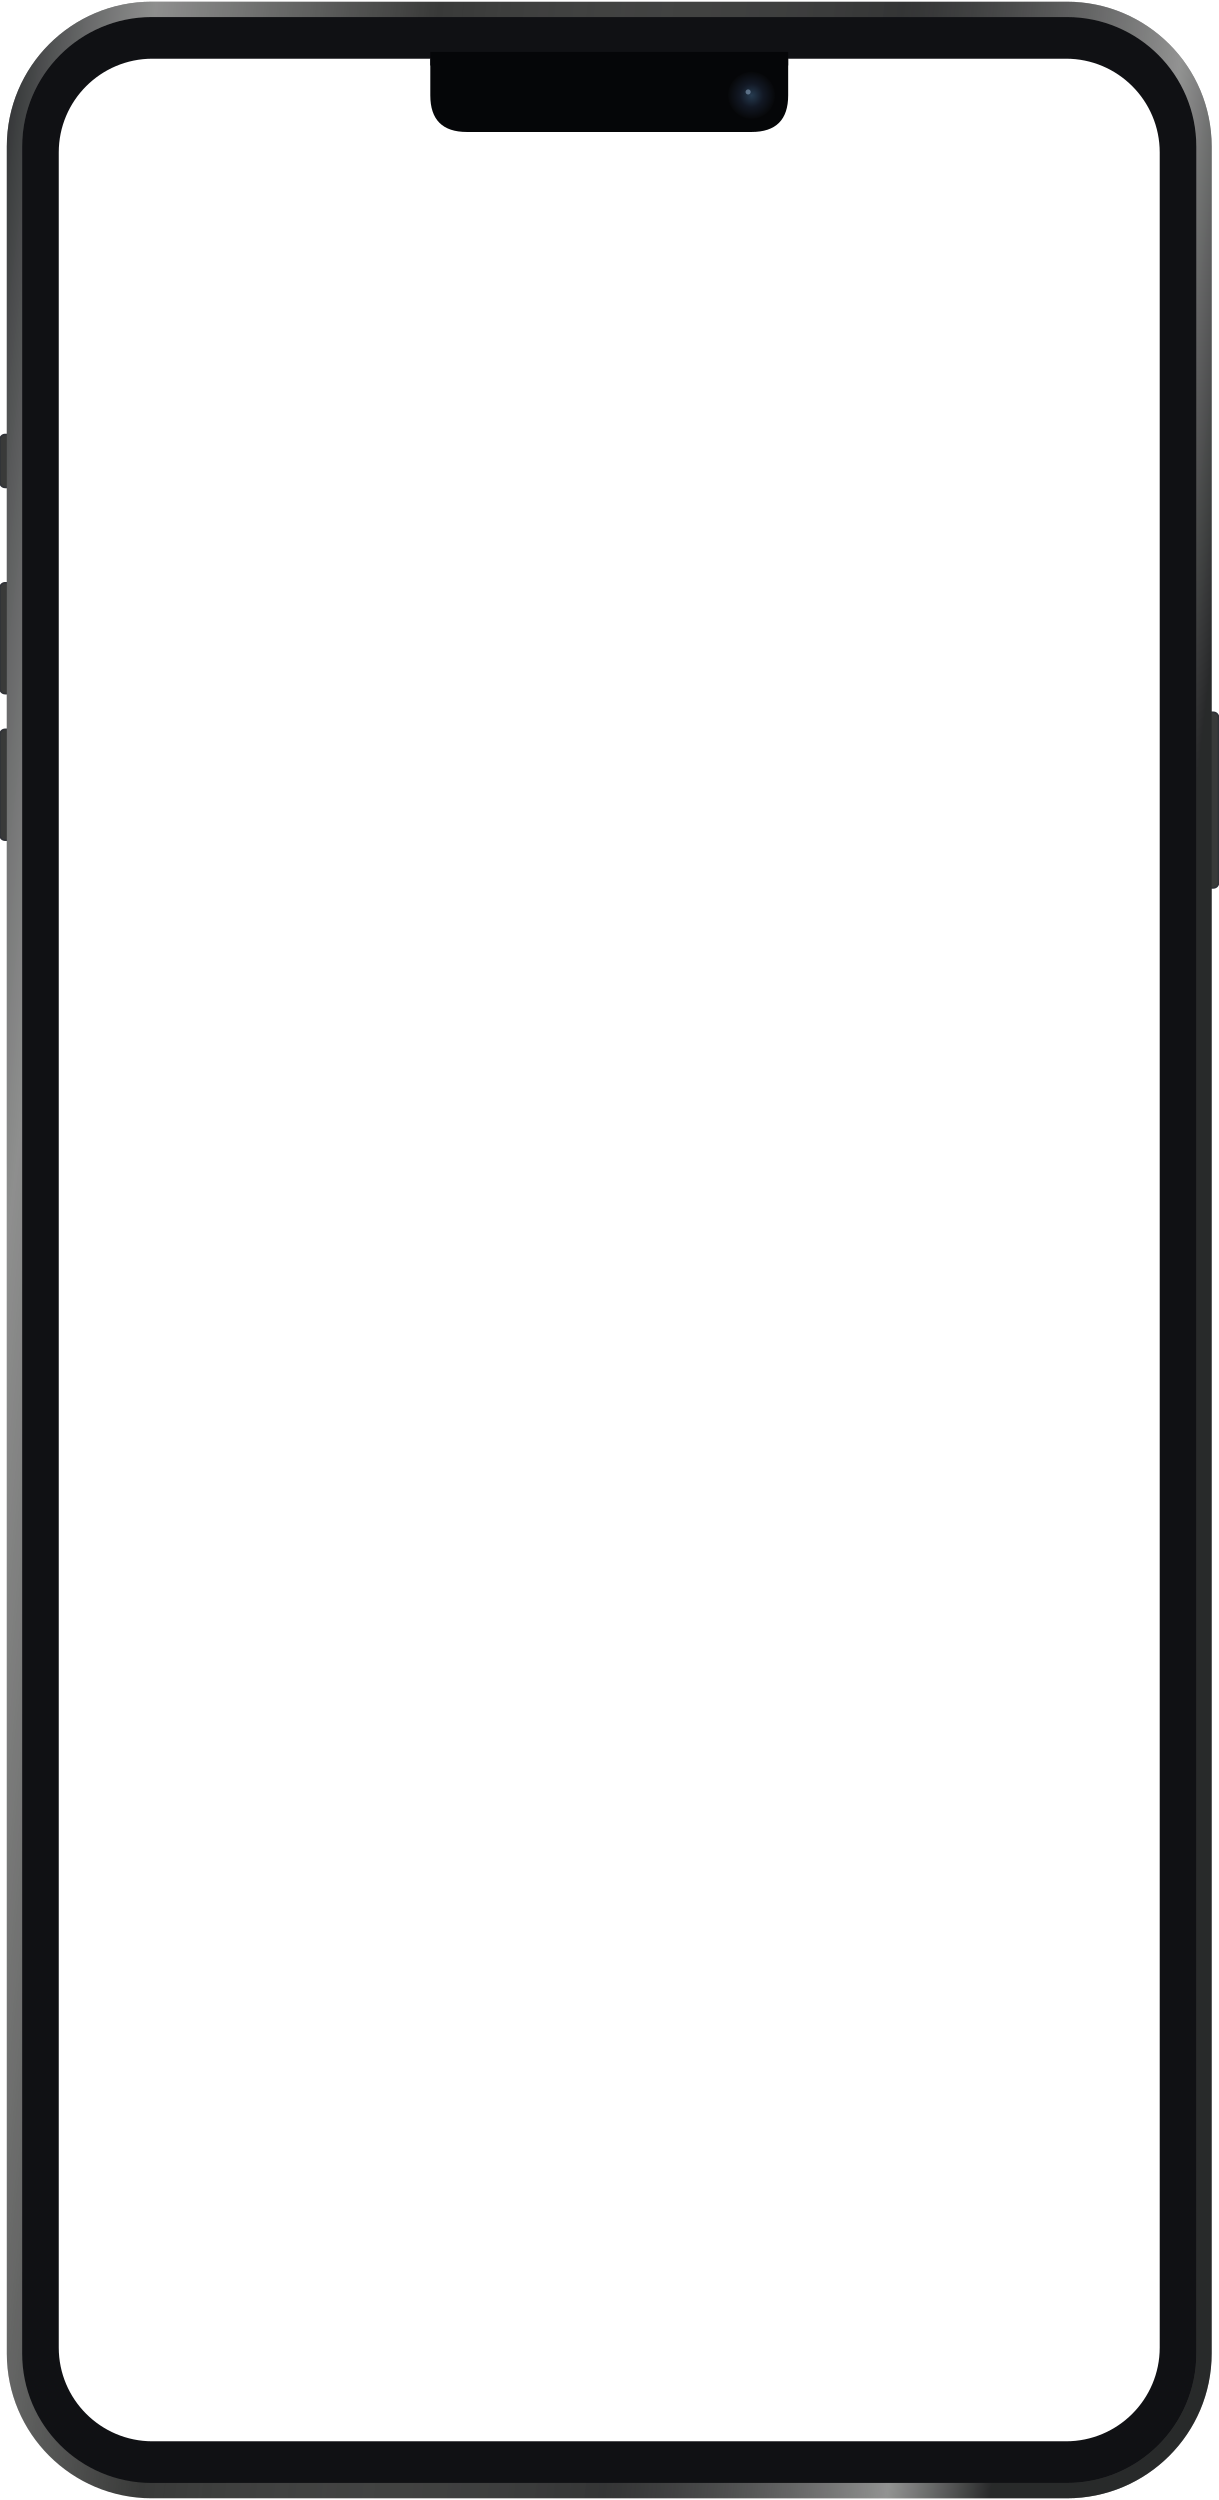
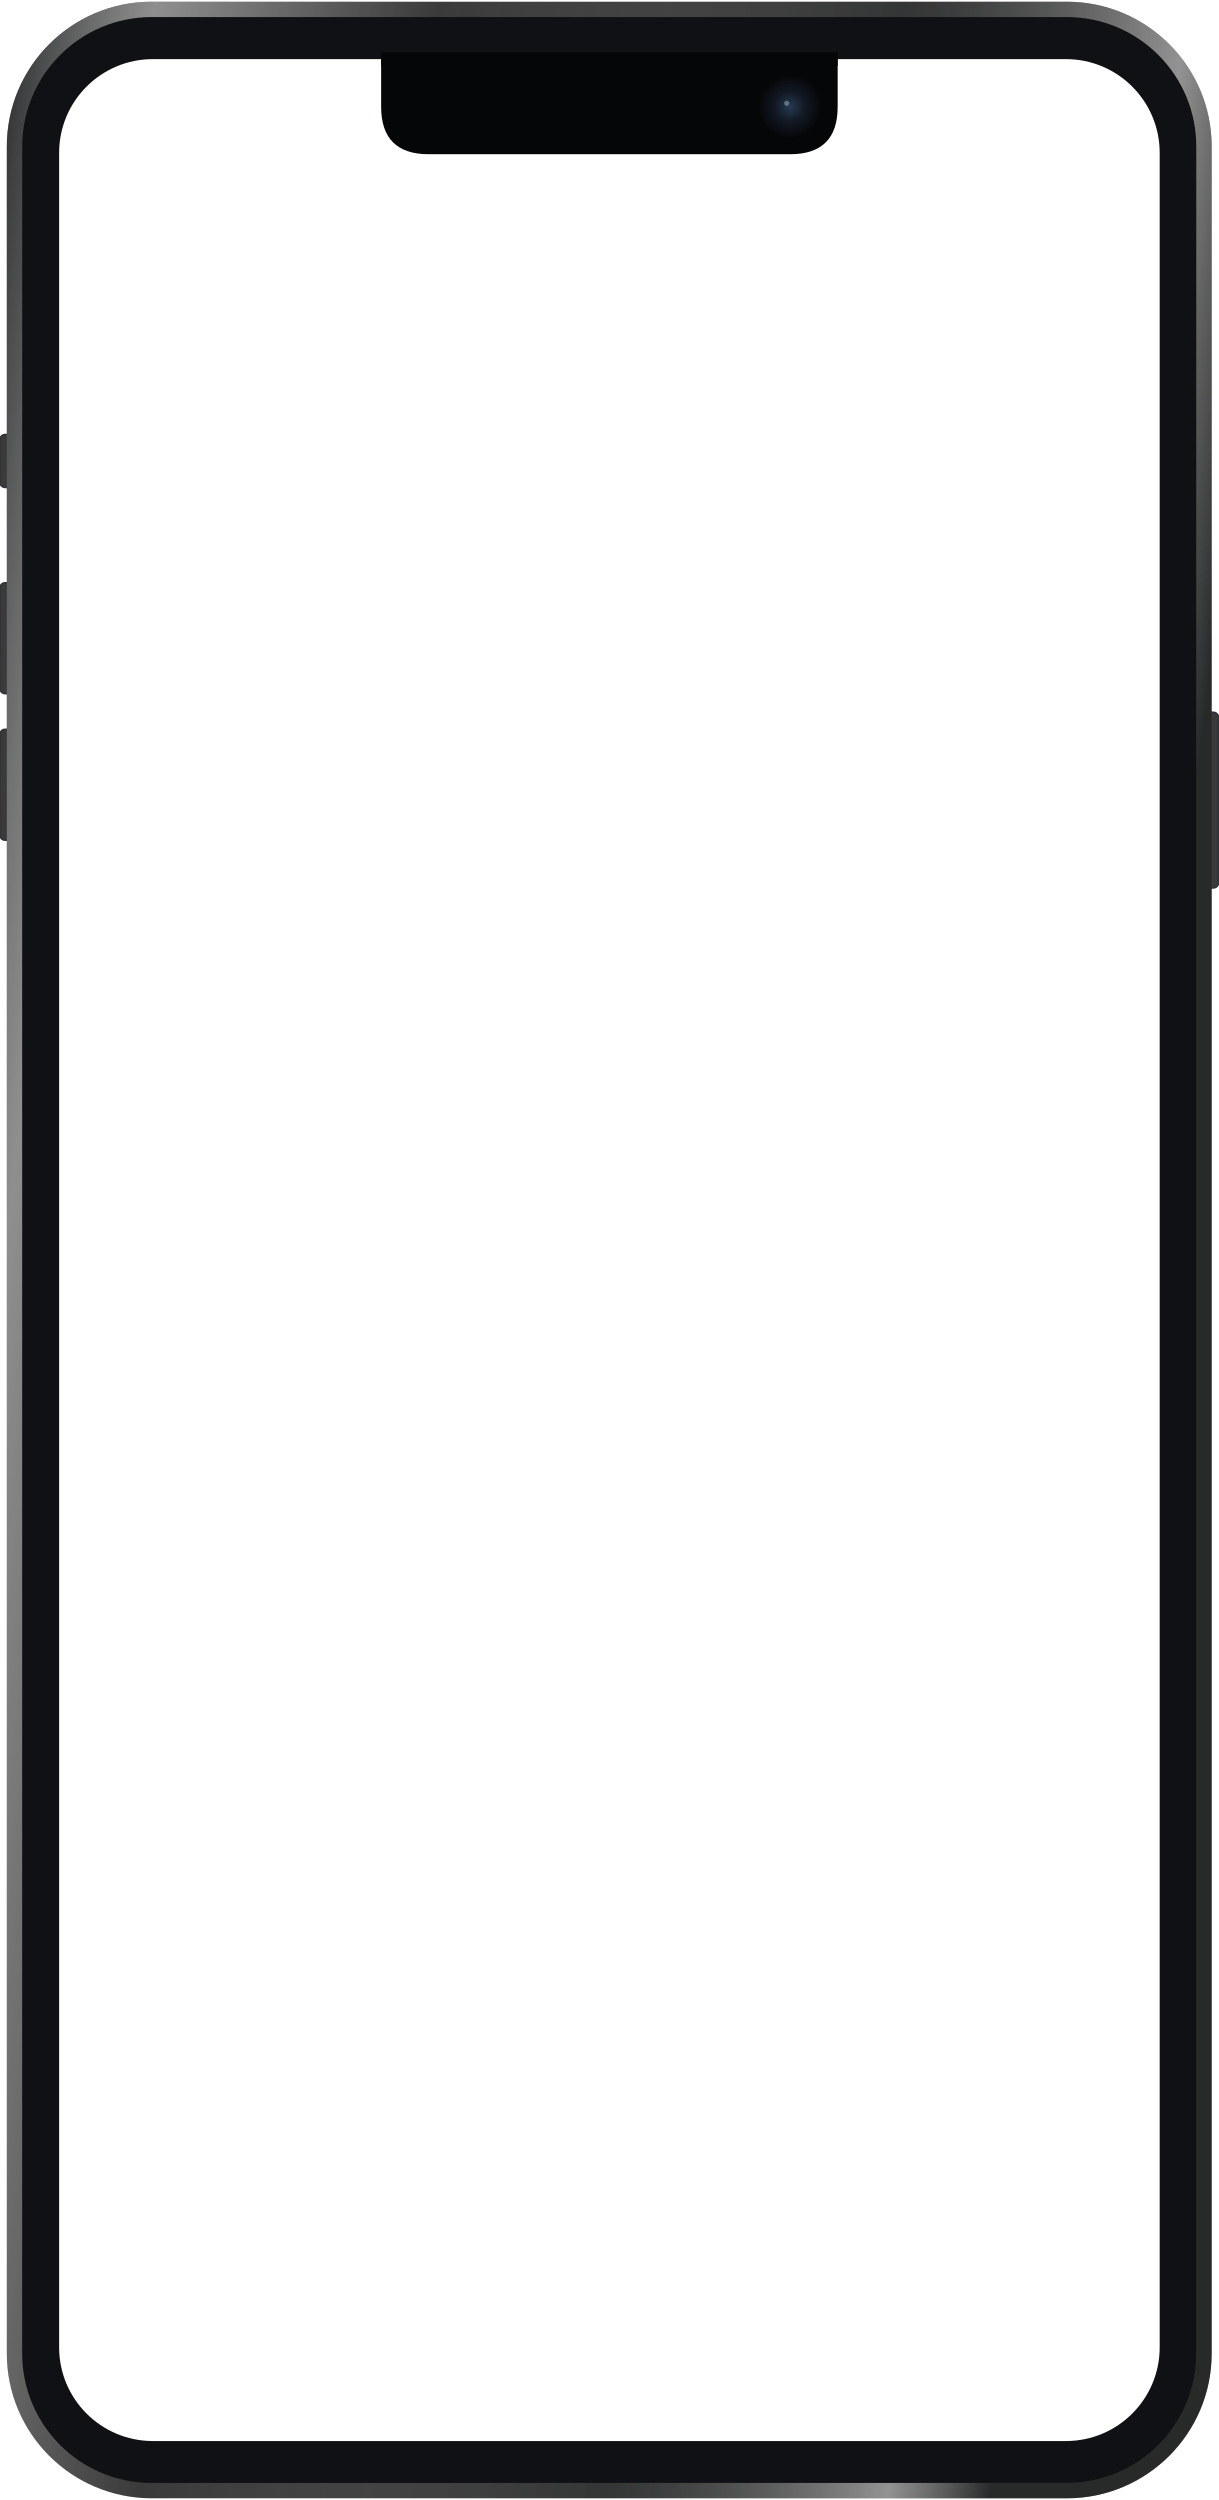
<svg xmlns="http://www.w3.org/2000/svg" width="715" height="1467" viewBox="0 0 715 1467">
  <defs>
    <linearGradient id="polish" x2="1" y2="0.25" gradientUnits="objectBoundingBox">
      <stop stop-color="#121519" stop-opacity=".55" />
      <stop offset=".12" stop-color="white" stop-opacity=".43" />
      <stop offset=".34" stop-color="white" stop-opacity="0" />
      <stop offset=".7" stop-color="#202027" stop-opacity=".19" />
      <stop offset=".92" stop-color="white" stop-opacity=".45" />
      <stop offset="1" stop-color="#17191b" stop-opacity=".5" />
    </linearGradient>
    <radialGradient id="optic">
      <stop stop-color="#263b50" />
      <stop offset=".5" stop-color="#121824" />
      <stop offset="1" stop-color="#07080a" />
    </radialGradient>
  </defs>
  <g fill="#393a39" stroke="#303237" stroke-width="1">
    <rect x="0" y="255" width="8" height="31" rx="3" />
    <rect x="0" y="342" width="8" height="65" rx="3" />
    <rect x="0" y="428" width="8" height="65" rx="3" />
    <rect x="707" y="418" width="8" height="103" rx="3" />
  </g>
  <g fill-rule="evenodd">
-     <path fill="#101114" d="M89 6H626a80 80 0 0 1 80 80V1381a80 80 0 0 1 -80 80H89a80 80 0 0 1 -80 -80V86a80 80 0 0 1 80 -80Z M89.478 34.448H625.521a55 55 0 0 1 55 55V1377.552a55 55 0 0 1 -55 55H89.478a55 55 0 0 1 -55 -55V89.448a55 55 0 0 1 55 -55Z" />
+     <path fill="#101114" d="M89 6H626a80 80 0 0 1 80 80V1381a80 80 0 0 1 -80 80H89a80 80 0 0 1 -80 -80V86a80 80 0 0 1 80 -80Z M89.7 34.7H625.5a55 55 0 0 1 55 55V1377.4a55 55 0 0 1 -55 55H89.7a55 55 0 0 1 -55 -55V89.7a55 55 0 0 1 55 -55Z" />
    <path fill="#393a39" d="M89 1H626a85 85 0 0 1 85 85V1381a85 85 0 0 1 -85 85H89a85 85 0 0 1 -85 -85V86a85 85 0 0 1 85 -85Z M89 10H626a76 76 0 0 1 76 76V1381a76 76 0 0 1 -76 76H89a76 76 0 0 1 -76 -76V86a76 76 0 0 1 76 -76Z" />
    <path fill="url(#polish)" d="M89 1H626a85 85 0 0 1 85 85V1381a85 85 0 0 1 -85 85H89a85 85 0 0 1 -85 -85V86a85 85 0 0 1 85 -85Z M89 10H626a76 76 0 0 1 76 76V1381a76 76 0 0 1 -76 76H89a76 76 0 0 1 -76 -76V86a76 76 0 0 1 76 -76Z" />
  </g>
-   <rect x="252.5" y="30.448" width="210" height="8" fill="#050608" />
-   <path fill="#050608" d="M252.5 34.448h210v21.5q0 21.5 -21.5 21.5h-167q-21.5 0 -21.5 -21.5Z" />
-   <circle cx="441" cy="55.948" r="13.76" fill="url(#optic)" />
-   <circle cx="439" cy="53.948" r="1.5" fill="#9ab5d1" opacity=".5" />
+   <rect x="223.65" y="30.7" width="267.9" height="8" fill="#050608" />
+   <path fill="#050608" d="M223.65 34.7h267.9v27.9q0 27.9 -27.9 27.9h-212.1q-27.9 0 -27.9 -27.9Z" />
+   <circle cx="463.65" cy="62.6" r="17.856" fill="url(#optic)" />
+   <circle cx="461.65" cy="60.6" r="1.5" fill="#9ab5d1" opacity=".5" />
</svg>
